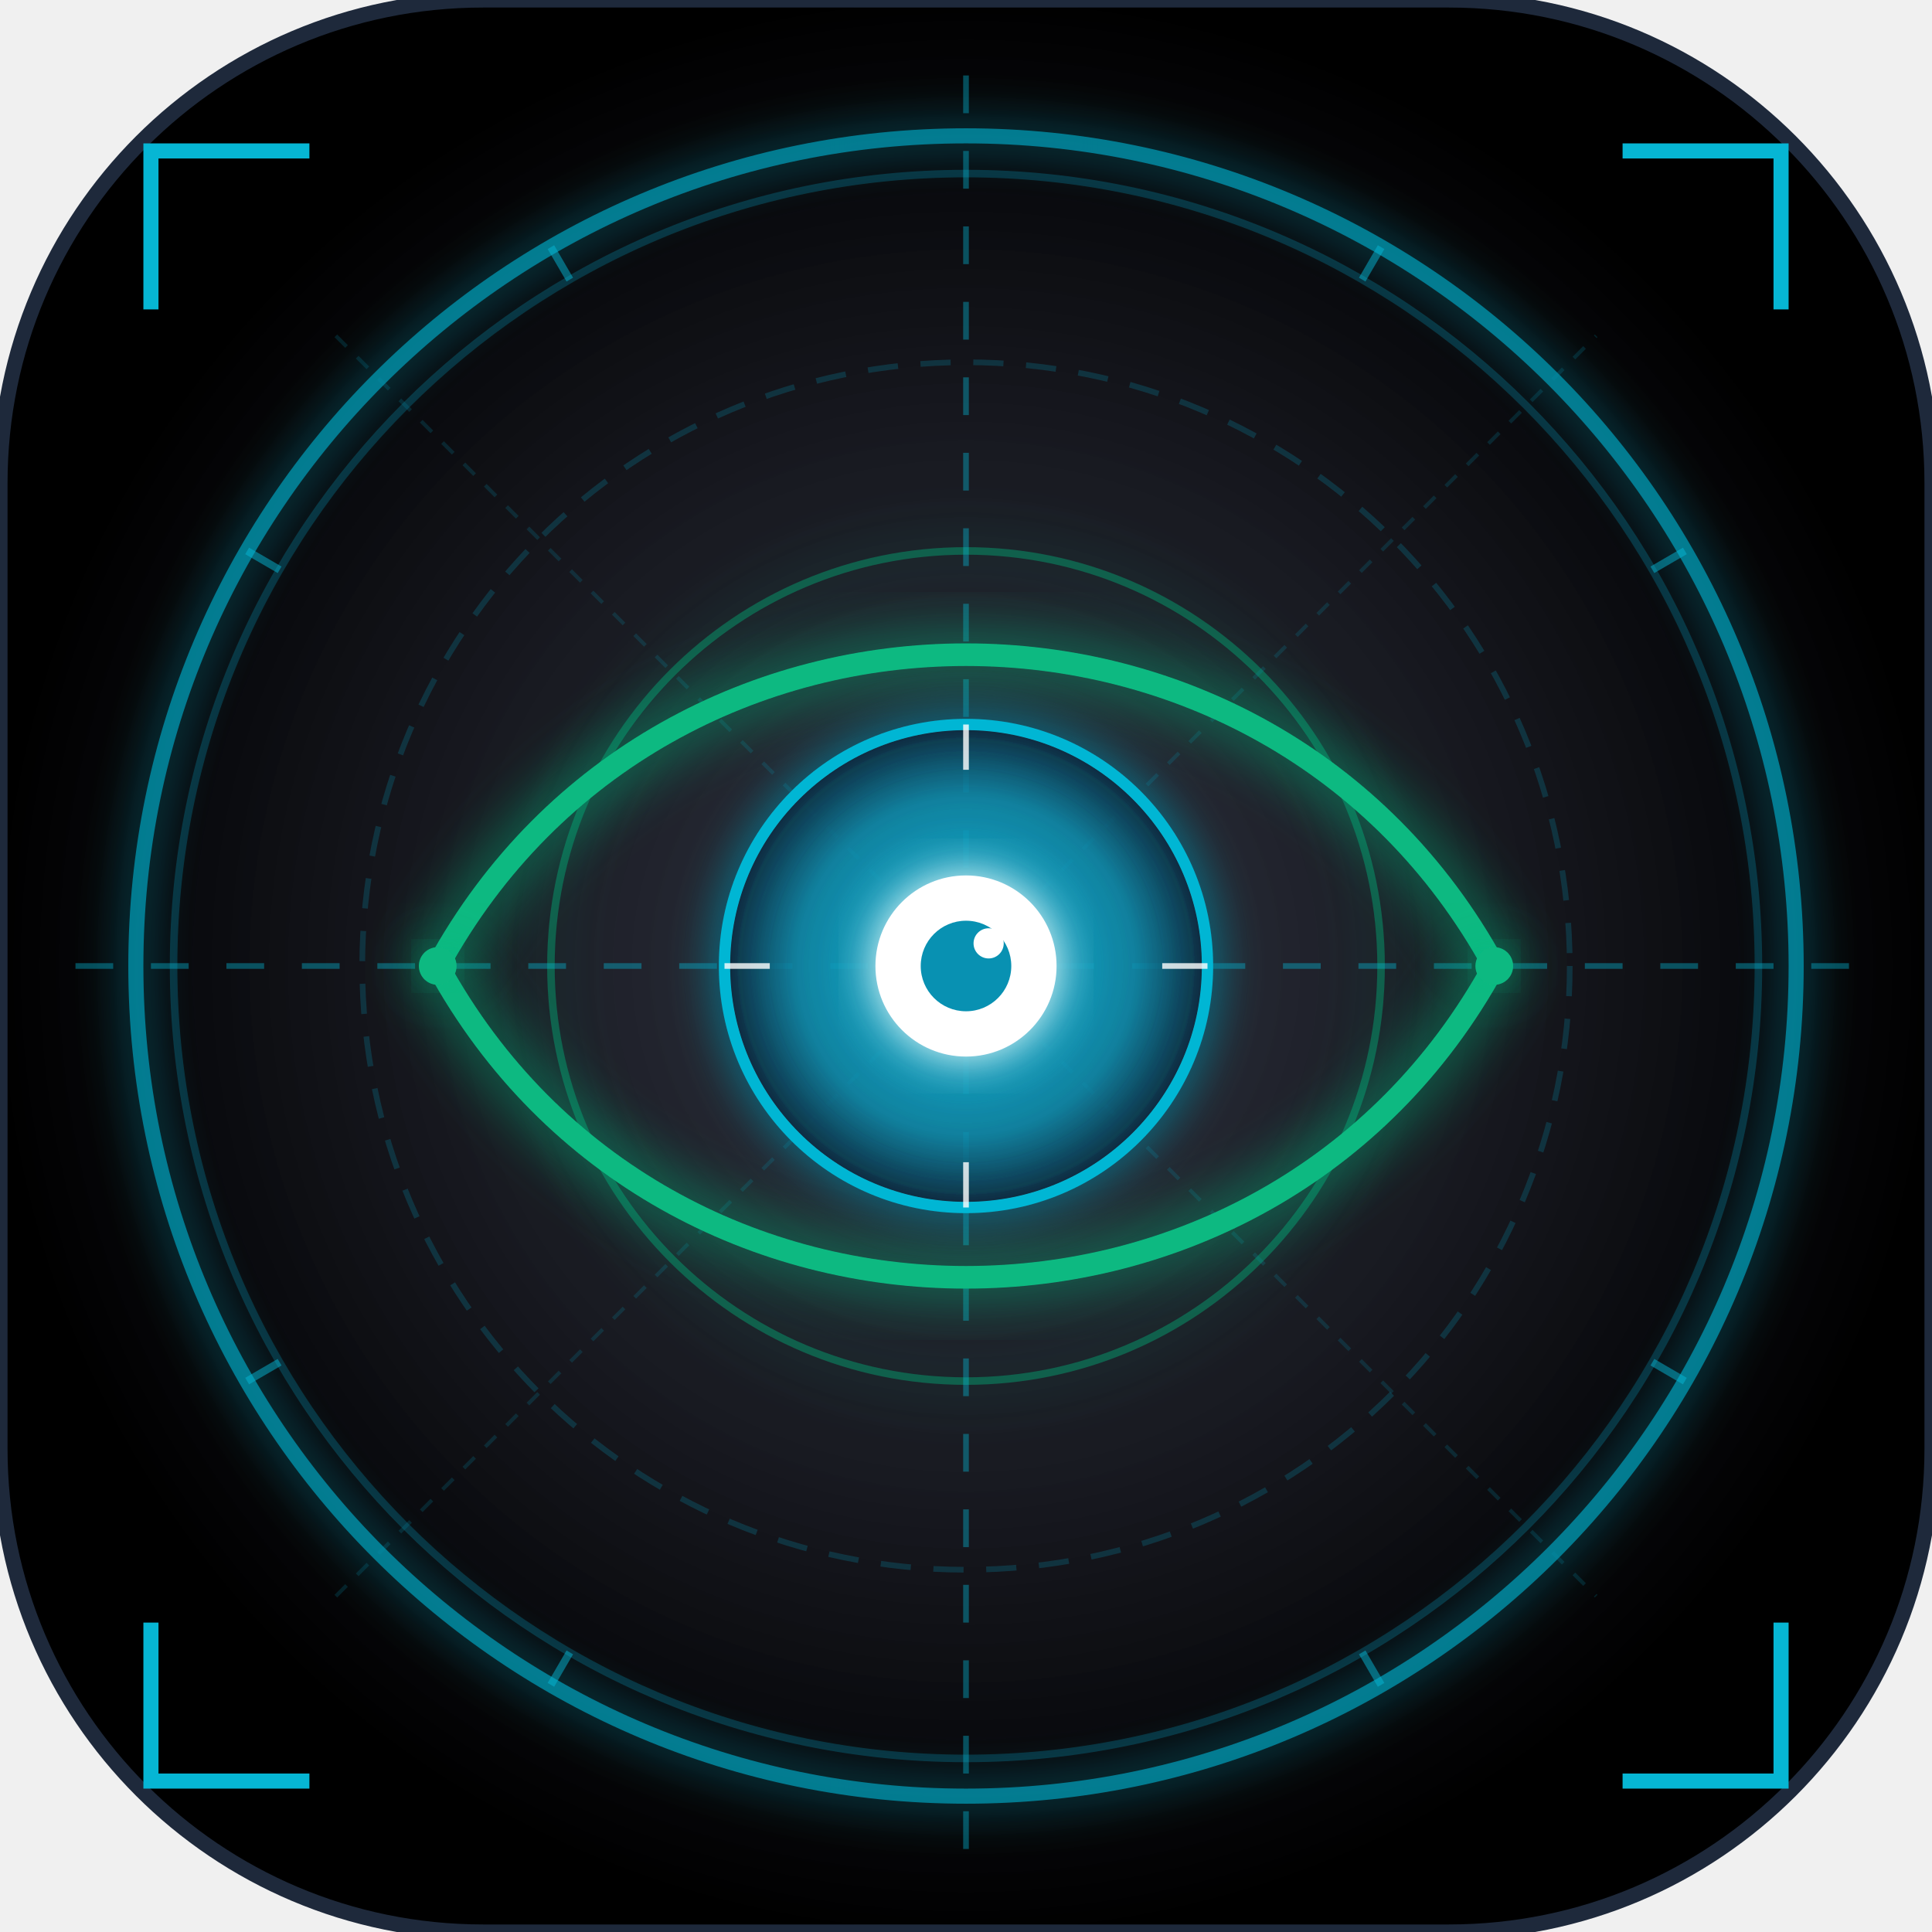
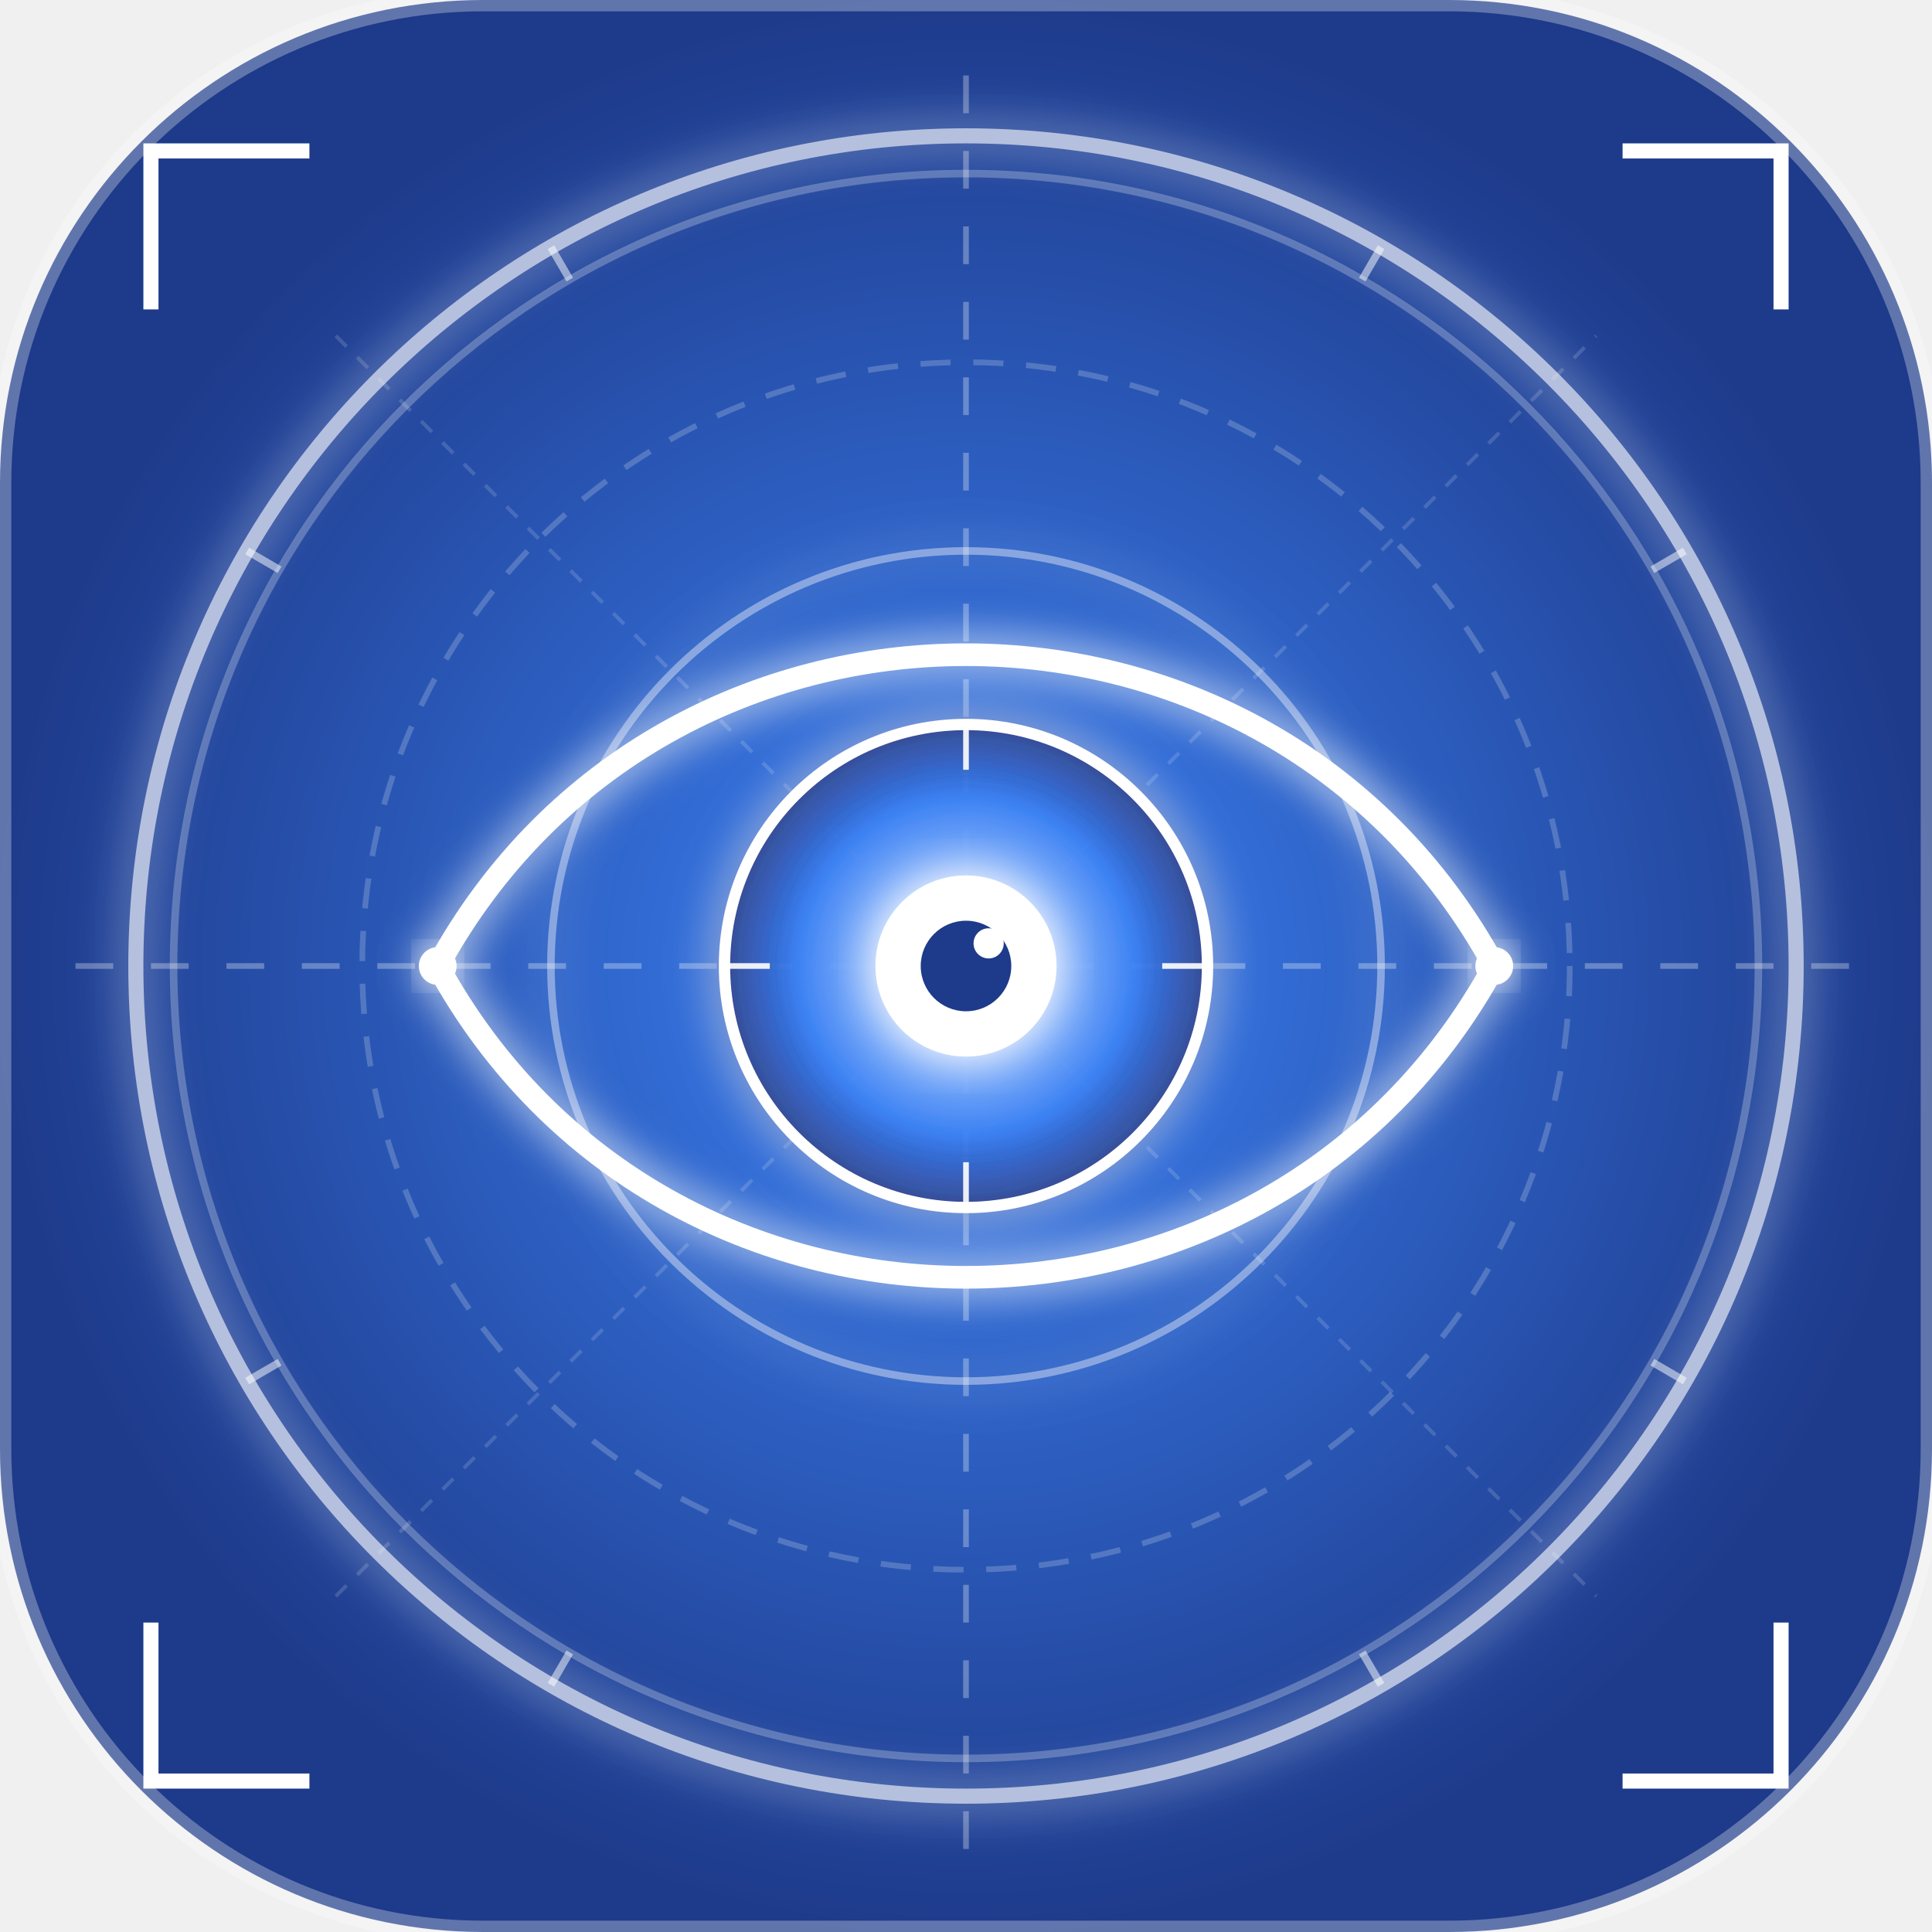
<svg xmlns="http://www.w3.org/2000/svg" viewBox="0 0 512 512" width="100%" height="100%">
  <defs>
-     <filter id="cyan-glow" x="-20%" y="-20%" width="140%" height="140%">
+     <filter id="white-glow" x="-20%" y="-20%" width="140%" height="140%">
      <feGaussianBlur stdDeviation="6" result="blur" />
      <feMerge>
        <feMergeNode in="blur" />
        <feMergeNode in="SourceGraphic" />
      </feMerge>
    </filter>
-     <filter id="emerald-glow" x="-20%" y="-20%" width="140%" height="140%">
-       <feGaussianBlur stdDeviation="8" result="blur" />
-       <feMerge>
-         <feMergeNode in="blur" />
-         <feMergeNode in="SourceGraphic" />
-       </feMerge>
-     </filter>
    <radialGradient id="iris-grad" cx="50%" cy="50%" r="50%">
-       <stop offset="0%" stop-color="#06b6d4" stop-opacity="1" />
-       <stop offset="70%" stop-color="#0891b2" stop-opacity="0.6" />
-       <stop offset="100%" stop-color="#0f172a" stop-opacity="0.9" />
+       <stop offset="0%" stop-color="#ffffff" stop-opacity="1" />
+       <stop offset="70%" stop-color="#3b82f6" stop-opacity="0.7" />
+       <stop offset="100%" stop-color="#1e3a8a" stop-opacity="0.9" />
    </radialGradient>
    <radialGradient id="bg-grad" cx="50%" cy="50%" r="50%">
-       <stop offset="0%" stop-color="#020617" stop-opacity="0.8" />
-       <stop offset="100%" stop-color="#000000" stop-opacity="1" />
+       <stop offset="0%" stop-color="#3b82f6" stop-opacity="1" />
+       <stop offset="100%" stop-color="#1e3a8a" stop-opacity="1" />
    </radialGradient>
  </defs>
-   <rect width="512" height="512" rx="128" fill="url(#bg-grad)" stroke="#1e293b" stroke-width="4" />
-   <circle cx="256" cy="256" r="210" fill="none" stroke="#0891b2" stroke-width="2" stroke-opacity="0.3" />
-   <circle cx="256" cy="256" r="220" fill="none" stroke="#06b6d4" stroke-width="4" stroke-opacity="0.6" filter="url(#cyan-glow)" />
-   <circle cx="256" cy="256" r="160" fill="none" stroke="#0891b2" stroke-width="1.5" stroke-opacity="0.25" stroke-dasharray="8 6" />
-   <circle cx="256" cy="256" r="110" fill="none" stroke="#10b981" stroke-width="2" stroke-opacity="0.4" filter="url(#emerald-glow)" />
-   <circle cx="256" cy="256" r="60" fill="none" stroke="#0891b2" stroke-width="1" stroke-opacity="0.2" />
-   <line x1="256" y1="20" x2="256" y2="492" stroke="#06b6d4" stroke-width="1.5" stroke-opacity="0.4" stroke-dasharray="10 10" />
-   <line x1="20" y1="256" x2="492" y2="256" stroke="#06b6d4" stroke-width="1.5" stroke-opacity="0.4" stroke-dasharray="10 10" />
-   <line x1="89" y1="89" x2="423" y2="423" stroke="#0891b2" stroke-width="1" stroke-opacity="0.2" stroke-dasharray="4 4" />
-   <line x1="89" y1="423" x2="423" y2="89" stroke="#0891b2" stroke-width="1" stroke-opacity="0.2" stroke-dasharray="4 4" />
-   <line x1="446.5" y1="366" x2="437.9" y2="361" stroke="#06b6d4" stroke-width="2" stroke-opacity="0.5" />
-   <line x1="65.5" y1="146" x2="74.1" y2="151" stroke="#06b6d4" stroke-width="2" stroke-opacity="0.5" />
-   <line x1="366" y1="446.5" x2="361" y2="437.9" stroke="#06b6d4" stroke-width="2" stroke-opacity="0.5" />
-   <line x1="146" y1="65.5" x2="151" y2="74.1" stroke="#06b6d4" stroke-width="2" stroke-opacity="0.5" />
-   <line x1="146" y1="446.5" x2="151" y2="437.9" stroke="#06b6d4" stroke-width="2" stroke-opacity="0.5" />
-   <line x1="366" y1="65.5" x2="361" y2="74.1" stroke="#06b6d4" stroke-width="2" stroke-opacity="0.5" />
-   <line x1="65.5" y1="366" x2="74.1" y2="361" stroke="#06b6d4" stroke-width="2" stroke-opacity="0.5" />
-   <line x1="446.5" y1="146" x2="437.9" y2="151" stroke="#06b6d4" stroke-width="2" stroke-opacity="0.5" />
-   <path d="M 116 256 C 176 146, 336 146, 396 256" fill="none" stroke="#10b981" stroke-width="6" stroke-linecap="round" filter="url(#emerald-glow)" />
-   <path d="M 116 256 C 176 366, 336 366, 396 256" fill="none" stroke="#10b981" stroke-width="6" stroke-linecap="round" filter="url(#emerald-glow)" />
-   <circle cx="116" cy="256" r="5" fill="#10b981" filter="url(#emerald-glow)" />
-   <circle cx="396" cy="256" r="5" fill="#10b981" filter="url(#emerald-glow)" />
-   <circle cx="256" cy="256" r="64" fill="url(#iris-grad)" stroke="#06b6d4" stroke-width="3" filter="url(#cyan-glow)" />
-   <line x1="256" y1="192" x2="256" y2="204" stroke="#ffffff" stroke-width="1.5" stroke-opacity="0.8" />
-   <line x1="256" y1="320" x2="256" y2="308" stroke="#ffffff" stroke-width="1.5" stroke-opacity="0.8" />
-   <line x1="192" y1="256" x2="204" y2="256" stroke="#ffffff" stroke-width="1.5" stroke-opacity="0.8" />
-   <line x1="320" y1="256" x2="308" y2="256" stroke="#ffffff" stroke-width="1.5" stroke-opacity="0.8" />
-   <circle cx="256" cy="256" r="24" fill="#ffffff" filter="url(#cyan-glow)" />
-   <circle cx="256" cy="256" r="12" fill="#0891b2" />
+   <rect width="512" height="512" rx="128" fill="url(#bg-grad)" stroke="#ffffff" stroke-width="6" stroke-opacity="0.3" />
+   <circle cx="256" cy="256" r="210" fill="none" stroke="#ffffff" stroke-width="2" stroke-opacity="0.25" />
+   <circle cx="256" cy="256" r="220" fill="none" stroke="#ffffff" stroke-width="4" stroke-opacity="0.6" filter="url(#white-glow)" />
+   <circle cx="256" cy="256" r="160" fill="none" stroke="#ffffff" stroke-width="1.5" stroke-opacity="0.2" stroke-dasharray="8 6" />
+   <circle cx="256" cy="256" r="110" fill="none" stroke="#ffffff" stroke-width="2" stroke-opacity="0.4" filter="url(#white-glow)" />
+   <circle cx="256" cy="256" r="60" fill="none" stroke="#ffffff" stroke-width="1" stroke-opacity="0.15" />
+   <line x1="256" y1="20" x2="256" y2="492" stroke="#ffffff" stroke-width="1.5" stroke-opacity="0.3" stroke-dasharray="10 10" />
+   <line x1="20" y1="256" x2="492" y2="256" stroke="#ffffff" stroke-width="1.5" stroke-opacity="0.3" stroke-dasharray="10 10" />
+   <line x1="89" y1="89" x2="423" y2="423" stroke="#ffffff" stroke-width="1" stroke-opacity="0.15" stroke-dasharray="4 4" />
+   <line x1="89" y1="423" x2="423" y2="89" stroke="#ffffff" stroke-width="1" stroke-opacity="0.15" stroke-dasharray="4 4" />
+   <line x1="446.5" y1="366" x2="437.9" y2="361" stroke="#ffffff" stroke-width="2" stroke-opacity="0.5" />
+   <line x1="65.5" y1="146" x2="74.1" y2="151" stroke="#ffffff" stroke-width="2" stroke-opacity="0.5" />
+   <line x1="366" y1="446.5" x2="361" y2="437.9" stroke="#ffffff" stroke-width="2" stroke-opacity="0.5" />
+   <line x1="146" y1="65.5" x2="151" y2="74.1" stroke="#ffffff" stroke-width="2" stroke-opacity="0.5" />
+   <line x1="146" y1="446.5" x2="151" y2="437.9" stroke="#ffffff" stroke-width="2" stroke-opacity="0.5" />
+   <line x1="366" y1="65.5" x2="361" y2="74.1" stroke="#ffffff" stroke-width="2" stroke-opacity="0.5" />
+   <line x1="65.5" y1="366" x2="74.1" y2="361" stroke="#ffffff" stroke-width="2" stroke-opacity="0.5" />
+   <line x1="446.5" y1="146" x2="437.9" y2="151" stroke="#ffffff" stroke-width="2" stroke-opacity="0.5" />
+   <path d="M 116 256 C 176 146, 336 146, 396 256" fill="none" stroke="#ffffff" stroke-width="6" stroke-linecap="round" filter="url(#white-glow)" />
+   <path d="M 116 256 C 176 366, 336 366, 396 256" fill="none" stroke="#ffffff" stroke-width="6" stroke-linecap="round" filter="url(#white-glow)" />
+   <circle cx="116" cy="256" r="5" fill="#ffffff" filter="url(#white-glow)" />
+   <circle cx="396" cy="256" r="5" fill="#ffffff" filter="url(#white-glow)" />
+   <circle cx="256" cy="256" r="64" fill="url(#iris-grad)" stroke="#ffffff" stroke-width="3" filter="url(#white-glow)" />
+   <line x1="256" y1="192" x2="256" y2="204" stroke="#ffffff" stroke-width="1.5" stroke-opacity="0.9" />
+   <line x1="256" y1="320" x2="256" y2="308" stroke="#ffffff" stroke-width="1.5" stroke-opacity="0.9" />
+   <line x1="192" y1="256" x2="204" y2="256" stroke="#ffffff" stroke-width="1.5" stroke-opacity="0.9" />
+   <line x1="320" y1="256" x2="308" y2="256" stroke="#ffffff" stroke-width="1.5" stroke-opacity="0.9" />
+   <circle cx="256" cy="256" r="24" fill="#ffffff" filter="url(#white-glow)" />
+   <circle cx="256" cy="256" r="12" fill="#1e3a8a" />
  <circle cx="262" cy="250" r="4" fill="#ffffff" />
-   <path d="M 40 40 L 80 40 M 40 40 L 40 80" fill="none" stroke="#06b6d4" stroke-width="4" stroke-linecap="square" />
-   <path d="M 472 40 L 432 40 M 472 40 L 472 80" fill="none" stroke="#06b6d4" stroke-width="4" stroke-linecap="square" />
-   <path d="M 40 472 L 80 472 M 40 472 L 40 432" fill="none" stroke="#06b6d4" stroke-width="4" stroke-linecap="square" />
-   <path d="M 472 472 L 432 472 M 472 472 L 472 432" fill="none" stroke="#06b6d4" stroke-width="4" stroke-linecap="square" />
+   <path d="M 40 40 L 80 40 M 40 40 L 40 80" fill="none" stroke="#ffffff" stroke-width="4" stroke-linecap="square" />
+   <path d="M 472 40 L 432 40 M 472 40 L 472 80" fill="none" stroke="#ffffff" stroke-width="4" stroke-linecap="square" />
+   <path d="M 40 472 L 80 472 M 40 472 L 40 432" fill="none" stroke="#ffffff" stroke-width="4" stroke-linecap="square" />
+   <path d="M 472 472 L 432 472 M 472 472 L 472 432" fill="none" stroke="#ffffff" stroke-width="4" stroke-linecap="square" />
</svg>
